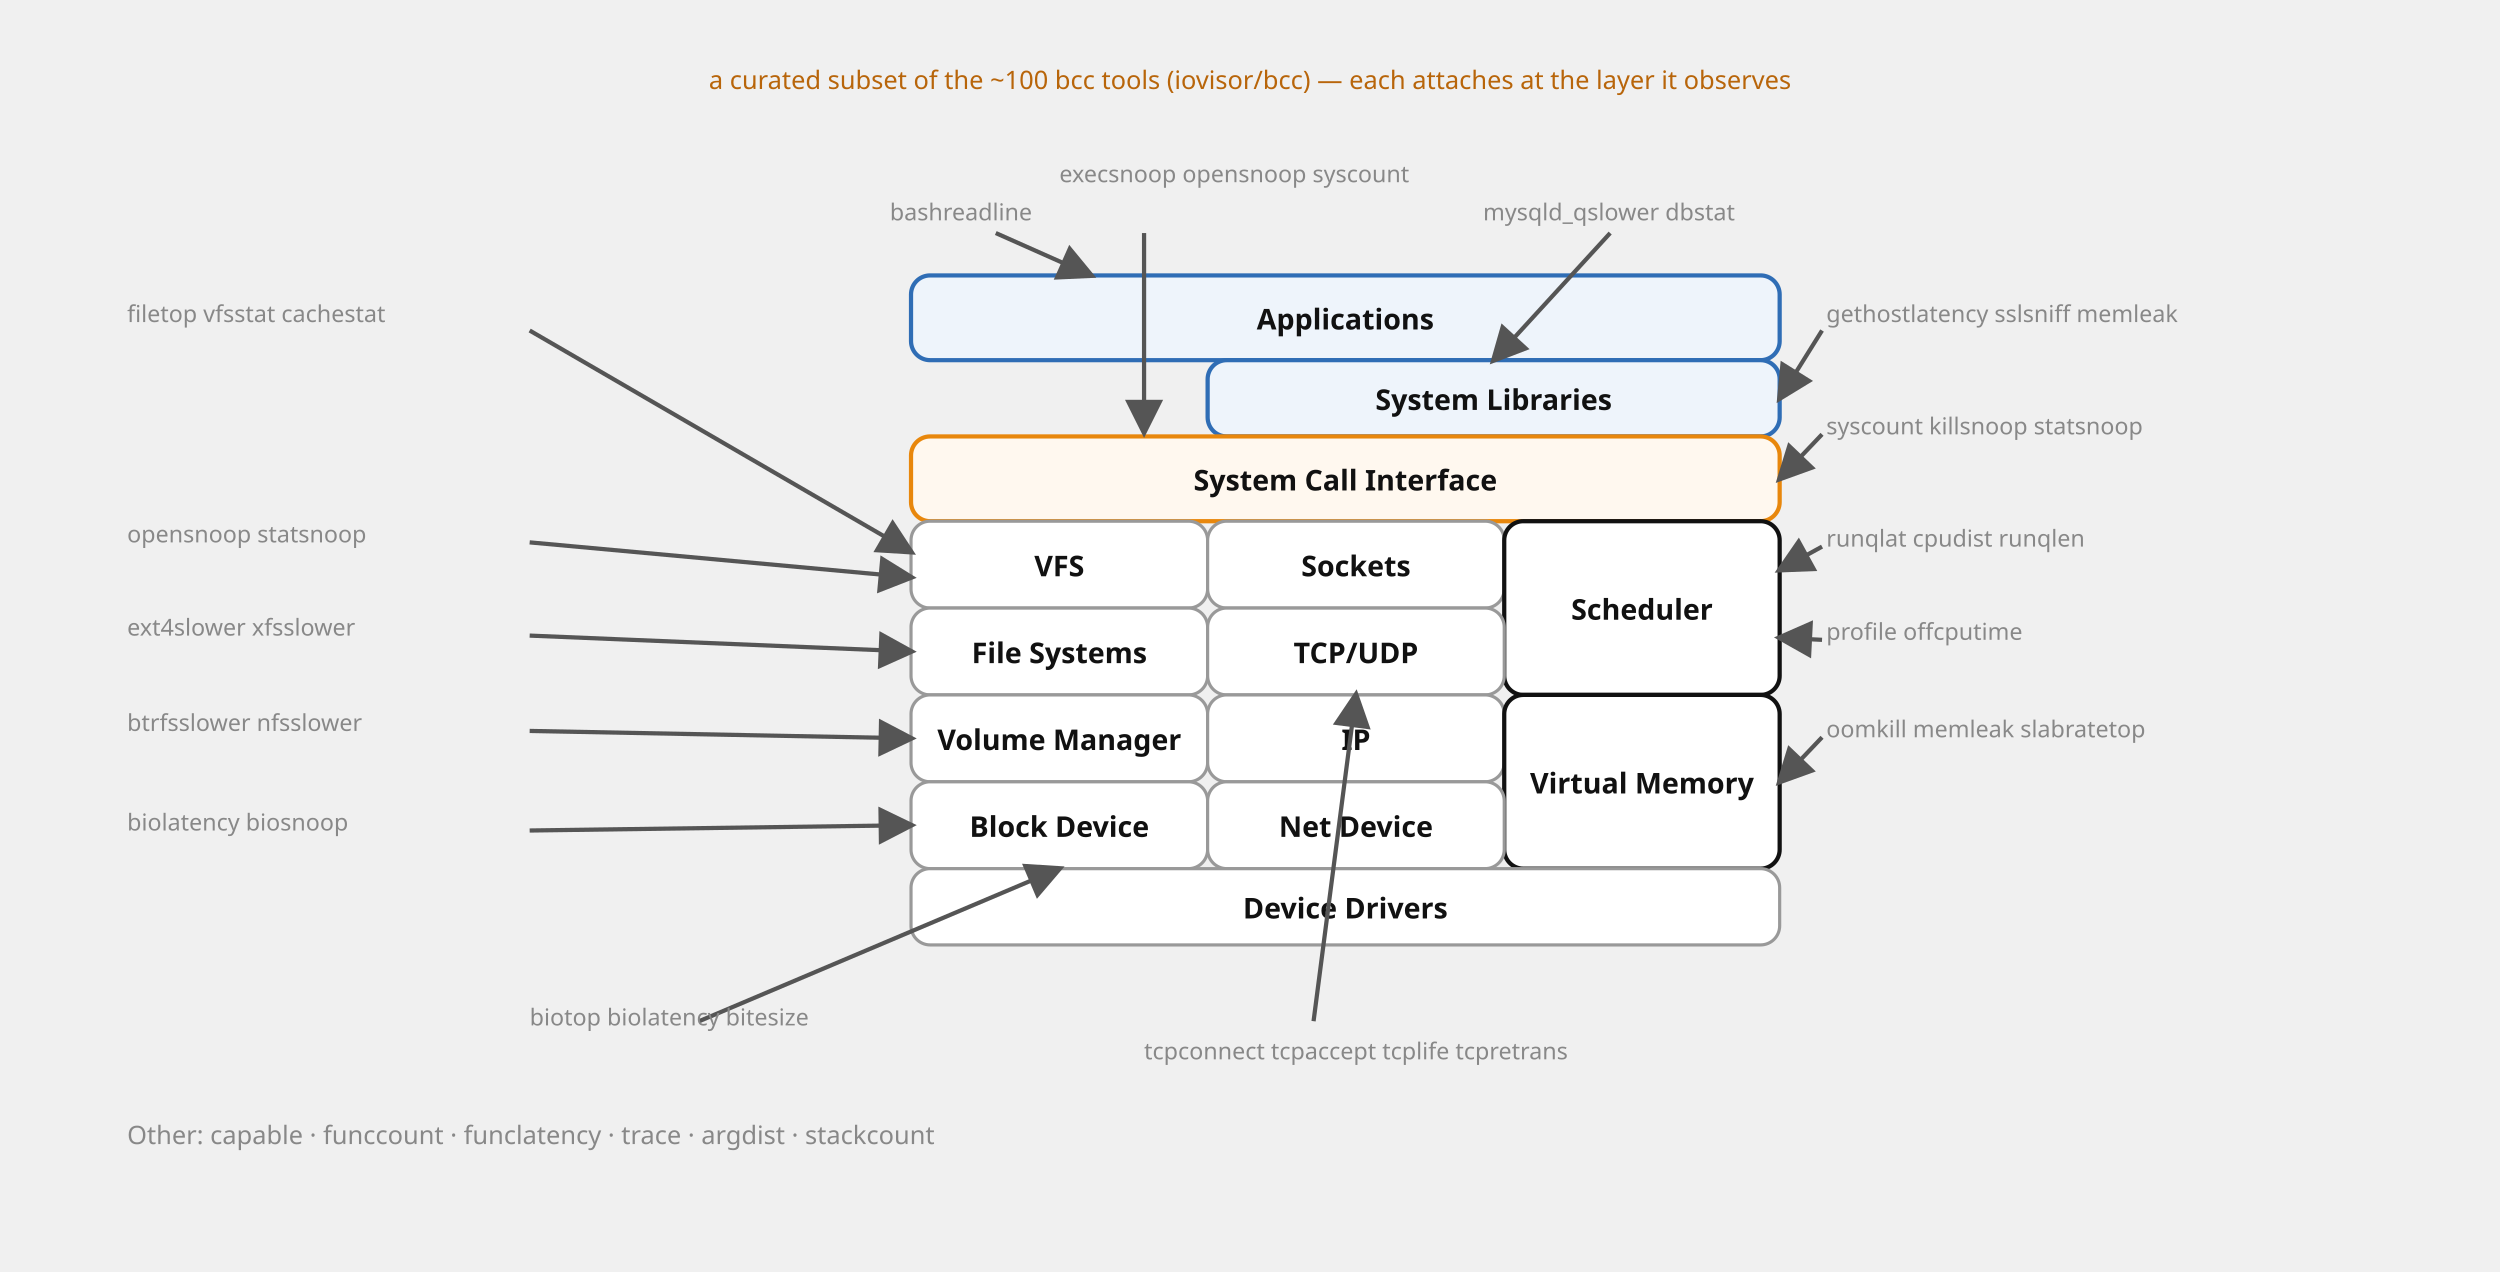
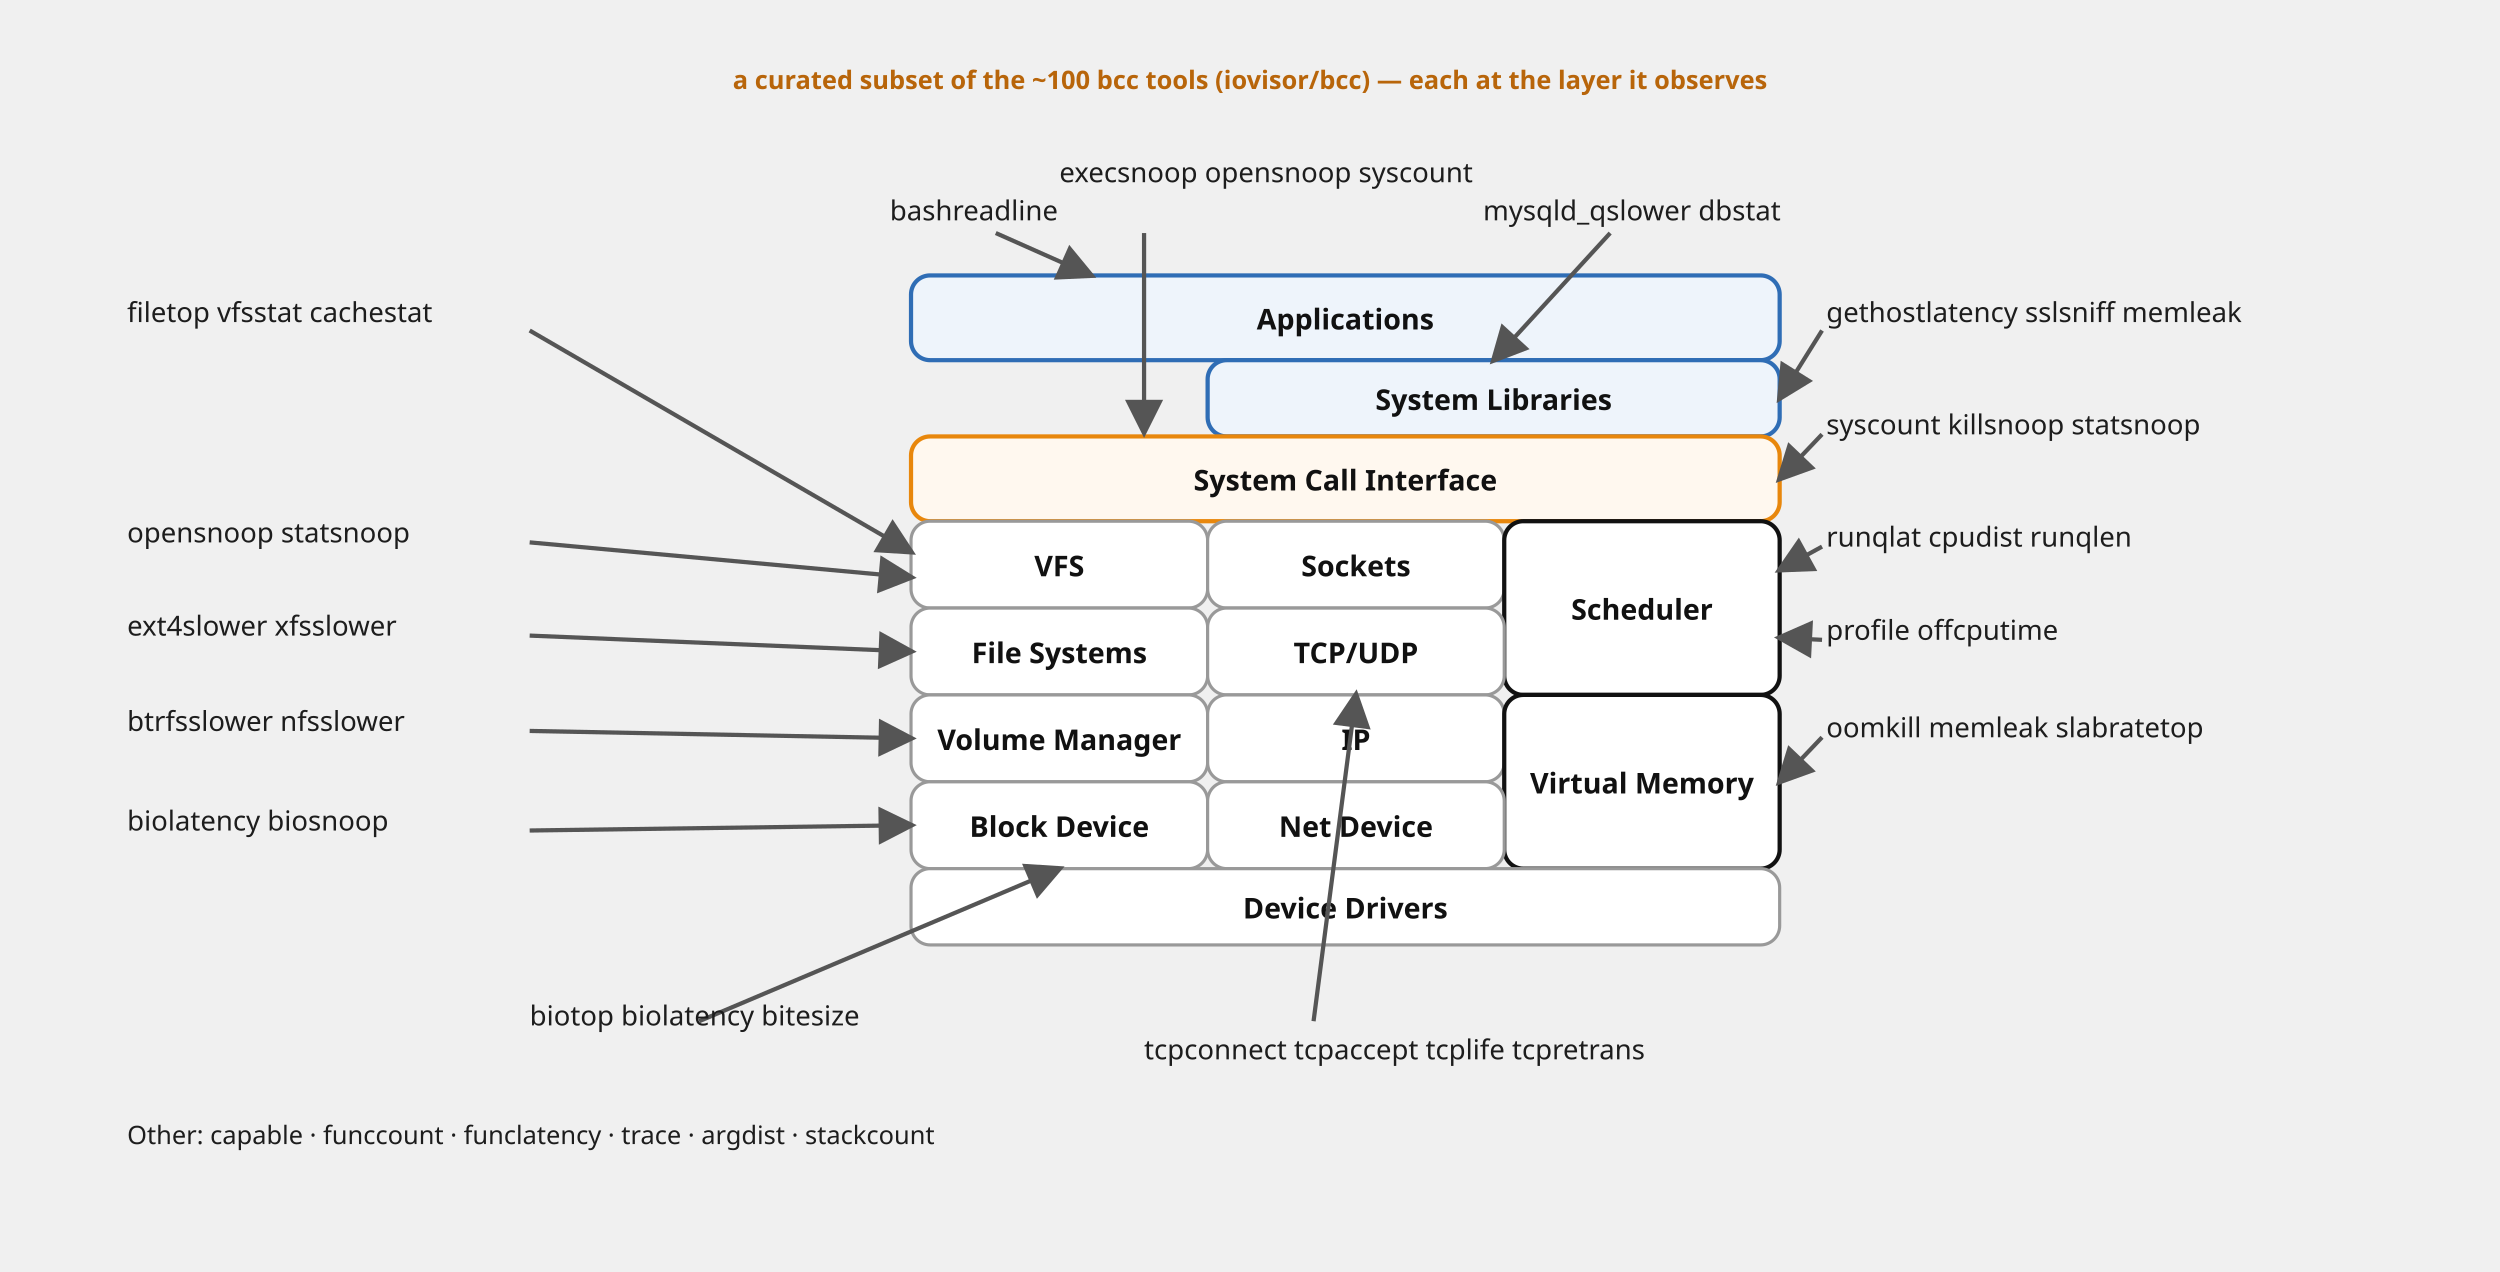
<svg xmlns="http://www.w3.org/2000/svg" viewBox="0 0 1180 600" font-family="'Red Hat Text', system-ui, sans-serif" role="img">
  <defs>
    <marker id="a" viewBox="0 0 10 10" refX="8.5" refY="5" markerWidth="9" markerHeight="9" orient="auto-start-reverse">
      <path d="M0,0 L10,5 L0,10 z" fill="#555" />
    </marker>
    <marker id="am" viewBox="0 0 10 10" refX="8.5" refY="5" markerWidth="9" markerHeight="9" orient="auto-start-reverse">
      <path d="M0,0 L10,5 L0,10 z" fill="#b8650a" />
    </marker>
  </defs>
  <rect x="430" y="130" width="410" height="40" rx="9" fill="#eef4fb" stroke="#2f6db5" stroke-width="2" />
  <text x="635.0" y="155.5" font-size="13.5" font-weight="700" fill="#111111" text-anchor="middle">Applications</text>
  <rect x="570" y="170" width="270" height="36" rx="9" fill="#eef4fb" stroke="#2f6db5" stroke-width="2" />
  <text x="705.0" y="193.5" font-size="13.5" font-weight="700" fill="#111111" text-anchor="middle">System Libraries</text>
  <rect x="430" y="206" width="410" height="40" rx="9" fill="#fff8ef" stroke="#e8870c" stroke-width="2" />
  <text x="635.0" y="231.5" font-size="13.5" font-weight="700" fill="#111111" text-anchor="middle">System Call Interface</text>
  <rect x="430" y="246" width="140" height="41" rx="9" fill="#ffffff" stroke="#999999" stroke-width="1.5" />
  <text x="500.0" y="272.0" font-size="13.5" font-weight="700" fill="#111111" text-anchor="middle">VFS</text>
  <rect x="570" y="246" width="140" height="41" rx="9" fill="#ffffff" stroke="#999999" stroke-width="1.5" />
  <text x="640.0" y="272.0" font-size="13.5" font-weight="700" fill="#111111" text-anchor="middle">Sockets</text>
  <rect x="710" y="246" width="130" height="82" rx="9" fill="#ffffff" stroke="#111111" stroke-width="2" />
  <text x="775.0" y="292.5" font-size="13.5" font-weight="700" fill="#111111" text-anchor="middle">Scheduler</text>
  <rect x="430" y="287" width="140" height="41" rx="9" fill="#ffffff" stroke="#999999" stroke-width="1.5" />
  <text x="500.0" y="313.0" font-size="13.5" font-weight="700" fill="#111111" text-anchor="middle">File Systems</text>
  <rect x="570" y="287" width="140" height="41" rx="9" fill="#ffffff" stroke="#999999" stroke-width="1.5" />
  <text x="640.0" y="313.0" font-size="13.5" font-weight="700" fill="#111111" text-anchor="middle">TCP/UDP</text>
  <rect x="430" y="328" width="140" height="41" rx="9" fill="#ffffff" stroke="#999999" stroke-width="1.5" />
  <text x="500.0" y="354.0" font-size="13.5" font-weight="700" fill="#111111" text-anchor="middle">Volume Manager</text>
  <rect x="570" y="328" width="140" height="41" rx="9" fill="#ffffff" stroke="#999999" stroke-width="1.5" />
  <text x="640.0" y="354.0" font-size="13.5" font-weight="700" fill="#111111" text-anchor="middle">IP</text>
  <rect x="710" y="328" width="130" height="82" rx="9" fill="#ffffff" stroke="#111111" stroke-width="2" />
  <text x="775.0" y="374.5" font-size="13.5" font-weight="700" fill="#111111" text-anchor="middle">Virtual Memory</text>
  <rect x="430" y="369" width="140" height="41" rx="9" fill="#ffffff" stroke="#999999" stroke-width="1.5" />
  <text x="500.0" y="395.0" font-size="13.5" font-weight="700" fill="#111111" text-anchor="middle">Block Device</text>
  <rect x="570" y="369" width="140" height="41" rx="9" fill="#ffffff" stroke="#999999" stroke-width="1.5" />
  <text x="640.0" y="395.0" font-size="13.5" font-weight="700" fill="#111111" text-anchor="middle">Net Device</text>
  <rect x="430" y="410" width="410" height="36" rx="9" fill="#ffffff" stroke="#999999" stroke-width="1.5" />
  <text x="635.0" y="433.5" font-size="13.5" font-weight="700" fill="#111111" text-anchor="middle">Device Drivers</text>
  <path d="M250,156 L430,260.5" fill="none" stroke="#555" stroke-width="2" marker-end="url(#a)" />
  <path d="M250,256 L430,272.5" fill="none" stroke="#555" stroke-width="2" marker-end="url(#a)" />
  <path d="M250,300 L430,307.5" fill="none" stroke="#555" stroke-width="2" marker-end="url(#a)" />
  <path d="M250,345 L430,348.5" fill="none" stroke="#555" stroke-width="2" marker-end="url(#a)" />
  <path d="M250,392 L430,389.5" fill="none" stroke="#555" stroke-width="2" marker-end="url(#a)" />
  <path d="M470,110 L515.0,130" fill="none" stroke="#555" stroke-width="2" marker-end="url(#a)" />
  <path d="M540,110 L540,204" fill="none" stroke="#555" stroke-width="2" marker-end="url(#a)" />
  <path d="M760,110 L705.0,170" fill="none" stroke="#555" stroke-width="2" marker-end="url(#a)" />
  <path d="M860,156 L840,188.0" fill="none" stroke="#555" stroke-width="2" marker-end="url(#a)" />
  <path d="M860,205 L840,226.0" fill="none" stroke="#555" stroke-width="2" marker-end="url(#a)" />
  <path d="M860,258 L840,269.0" fill="none" stroke="#555" stroke-width="2" marker-end="url(#a)" />
  <path d="M860,302 L840,301.0" fill="none" stroke="#555" stroke-width="2" marker-end="url(#a)" />
  <path d="M860,348 L840,369.0" fill="none" stroke="#555" stroke-width="2" marker-end="url(#a)" />
  <path d="M330,482 L500.0,410" fill="none" stroke="#555" stroke-width="2" marker-end="url(#a)" />
  <path d="M620,482 L640.0,328" fill="none" stroke="#555" stroke-width="2" marker-end="url(#a)" />
-   <text x="60" y="152" font-size="11" fill="#888" text-anchor="start">filetop vfsstat cachestat</text>
-   <text x="60" y="256" font-size="11" fill="#888" text-anchor="start">opensnoop statsnoop</text>
-   <text x="60" y="300" font-size="11" fill="#888" text-anchor="start">ext4slower xfsslower</text>
-   <text x="60" y="345" font-size="11" fill="#888" text-anchor="start">btrfsslower nfsslower</text>
-   <text x="60" y="392" font-size="11" fill="#888" text-anchor="start">biolatency biosnoop</text>
-   <text x="420" y="104" font-size="11" fill="#888" text-anchor="start">bashreadline</text>
-   <text x="500" y="86" font-size="11" fill="#888" text-anchor="start">execsnoop opensnoop syscount</text>
-   <text x="700" y="104" font-size="11" fill="#888" text-anchor="start">mysqld_qslower dbstat</text>
-   <text x="862" y="152" font-size="11" fill="#888" text-anchor="start">gethostlatency sslsniff memleak</text>
-   <text x="862" y="205" font-size="11" fill="#888" text-anchor="start">syscount killsnoop statsnoop</text>
-   <text x="862" y="258" font-size="11" fill="#888" text-anchor="start">runqlat cpudist runqlen</text>
-   <text x="862" y="302" font-size="11" fill="#888" text-anchor="start">profile offcputime</text>
-   <text x="862" y="348" font-size="11" fill="#888" text-anchor="start">oomkill memleak slabratetop</text>
-   <text x="250" y="484" font-size="11" fill="#888" text-anchor="start">biotop biolatency bitesize</text>
-   <text x="540" y="500" font-size="11" fill="#888" text-anchor="start">tcpconnect tcpaccept tcplife tcpretrans</text>
-   <text x="60" y="540" font-size="12" fill="#888" text-anchor="start">Other: capable · funccount · funclatency · trace · argdist · stackcount</text>
-   <text x="590" y="42" font-size="12" fill="#b8650a" text-anchor="middle">a curated subset of the ~100 bcc tools (iovisor/bcc) — each attaches at the layer it observes</text>
+   <text x="60" y="152" font-size="13" fill="#1d1d1d" text-anchor="start">filetop vfsstat cachestat</text>
+   <text x="60" y="256" font-size="13" fill="#1d1d1d" text-anchor="start">opensnoop statsnoop</text>
+   <text x="60" y="300" font-size="13" fill="#1d1d1d" text-anchor="start">ext4slower xfsslower</text>
+   <text x="60" y="345" font-size="13" fill="#1d1d1d" text-anchor="start">btrfsslower nfsslower</text>
+   <text x="60" y="392" font-size="13" fill="#1d1d1d" text-anchor="start">biolatency biosnoop</text>
+   <text x="420" y="104" font-size="13" fill="#1d1d1d" text-anchor="start">bashreadline</text>
+   <text x="500" y="86" font-size="13" fill="#1d1d1d" text-anchor="start">execsnoop opensnoop syscount</text>
+   <text x="700" y="104" font-size="13" fill="#1d1d1d" text-anchor="start">mysqld_qslower dbstat</text>
+   <text x="862" y="152" font-size="13" fill="#1d1d1d" text-anchor="start">gethostlatency sslsniff memleak</text>
+   <text x="862" y="205" font-size="13" fill="#1d1d1d" text-anchor="start">syscount killsnoop statsnoop</text>
+   <text x="862" y="258" font-size="13" fill="#1d1d1d" text-anchor="start">runqlat cpudist runqlen</text>
+   <text x="862" y="302" font-size="13" fill="#1d1d1d" text-anchor="start">profile offcputime</text>
+   <text x="862" y="348" font-size="13" fill="#1d1d1d" text-anchor="start">oomkill memleak slabratetop</text>
+   <text x="250" y="484" font-size="13" fill="#1d1d1d" text-anchor="start">biotop biolatency bitesize</text>
+   <text x="540" y="500" font-size="13" fill="#1d1d1d" text-anchor="start">tcpconnect tcpaccept tcplife tcpretrans</text>
+   <text x="60" y="540" font-size="12" fill="#1d1d1d" text-anchor="start">Other: capable · funccount · funclatency · trace · argdist · stackcount</text>
+   <text x="590" y="42" font-size="12" fill="#b8650a" text-anchor="middle" font-weight="700">a curated subset of the ~100 bcc tools (iovisor/bcc) — each at the layer it observes</text>
</svg>
